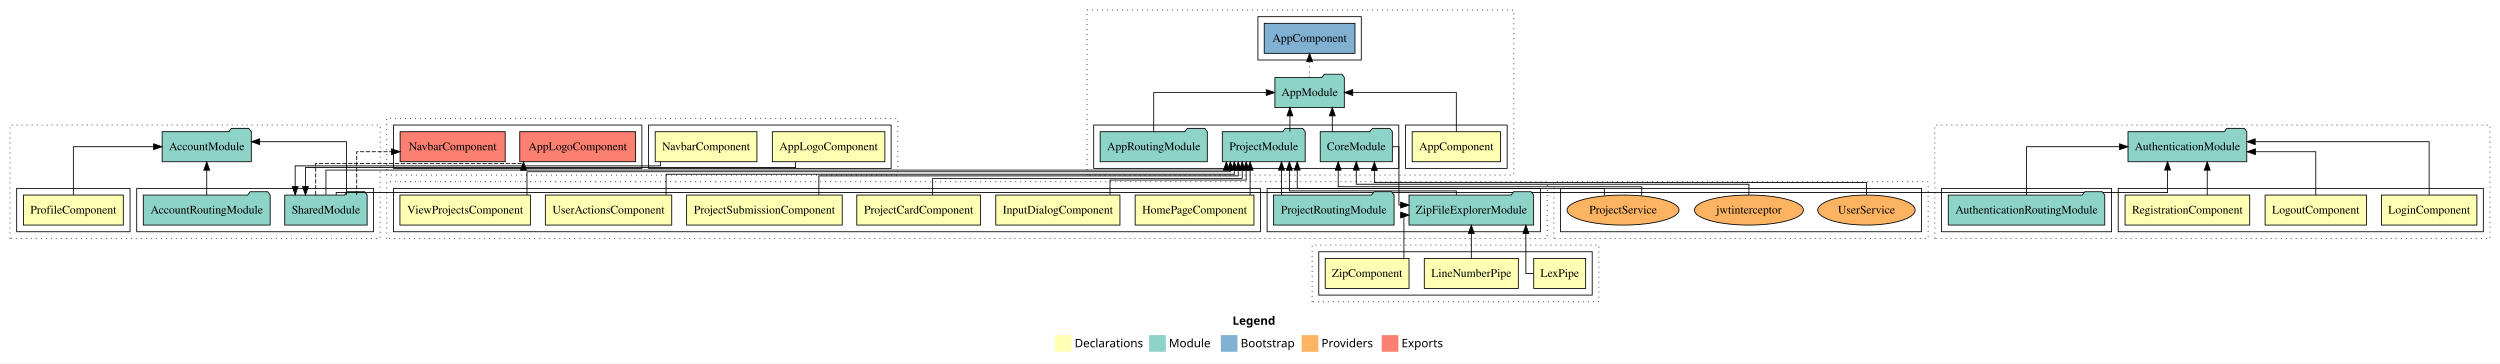
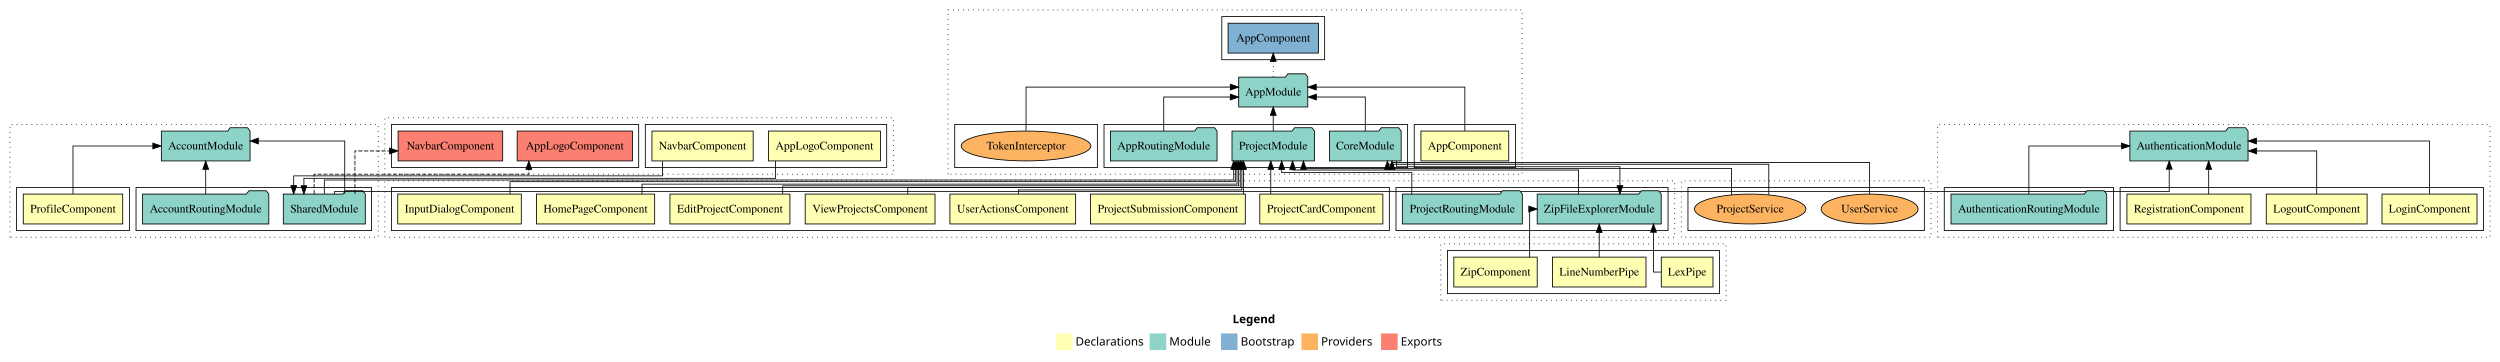
- <svg xmlns="http://www.w3.org/2000/svg" width="2999pt" height="436pt" viewBox="0.00 0.00 2999.00 436.00">
+ <svg xmlns="http://www.w3.org/2000/svg" width="3014pt" height="436pt" viewBox="0.00 0.00 3014.00 436.00">
  <g id="graph0" class="graph" transform="scale(1 1) rotate(0) translate(4 432)">
-     <polygon fill="#ffffff" stroke="transparent" points="-4,4 -4,-432 2995,-432 2995,4 -4,4" />
-     <text text-anchor="start" x="1474.509" y="-42.4" font-family="sans-serif" font-weight="bold" font-size="14.00" fill="#000000">Legend</text>
-     <polygon fill="#ffffb3" stroke="transparent" points="1261.5,-10 1261.5,-30 1281.5,-30 1281.5,-10 1261.5,-10" />
-     <text text-anchor="start" x="1285.129" y="-15.4" font-family="sans-serif" font-size="14.00" fill="#000000">  Declarations</text>
-     <polygon fill="#8dd3c7" stroke="transparent" points="1374.5,-10 1374.5,-30 1394.5,-30 1394.5,-10 1374.5,-10" />
-     <text text-anchor="start" x="1398.225" y="-15.4" font-family="sans-serif" font-size="14.00" fill="#000000">  Module</text>
-     <polygon fill="#80b1d3" stroke="transparent" points="1460.5,-10 1460.5,-30 1480.5,-30 1480.5,-10 1460.5,-10" />
-     <text text-anchor="start" x="1484.281" y="-15.4" font-family="sans-serif" font-size="14.00" fill="#000000">  Bootstrap</text>
-     <polygon fill="#fdb462" stroke="transparent" points="1557.5,-10 1557.5,-30 1577.5,-30 1577.5,-10 1557.5,-10" />
-     <text text-anchor="start" x="1581.173" y="-15.4" font-family="sans-serif" font-size="14.00" fill="#000000">  Providers</text>
-     <polygon fill="#fb8072" stroke="transparent" points="1653.5,-10 1653.5,-30 1673.5,-30 1673.5,-10 1653.5,-10" />
-     <text text-anchor="start" x="1677.226" y="-15.4" font-family="sans-serif" font-size="14.00" fill="#000000">  Exports</text>
+     <polygon fill="#ffffff" stroke="transparent" points="-4,4 -4,-432 3010,-432 3010,4 -4,4" />
+     <text text-anchor="start" x="1482.009" y="-42.4" font-family="sans-serif" font-weight="bold" font-size="14.00" fill="#000000">Legend</text>
+     <polygon fill="#ffffb3" stroke="transparent" points="1269,-10 1269,-30 1289,-30 1289,-10 1269,-10" />
+     <text text-anchor="start" x="1292.629" y="-15.4" font-family="sans-serif" font-size="14.00" fill="#000000">  Declarations</text>
+     <polygon fill="#8dd3c7" stroke="transparent" points="1382,-10 1382,-30 1402,-30 1402,-10 1382,-10" />
+     <text text-anchor="start" x="1405.725" y="-15.4" font-family="sans-serif" font-size="14.00" fill="#000000">  Module</text>
+     <polygon fill="#80b1d3" stroke="transparent" points="1468,-10 1468,-30 1488,-30 1488,-10 1468,-10" />
+     <text text-anchor="start" x="1491.781" y="-15.4" font-family="sans-serif" font-size="14.00" fill="#000000">  Bootstrap</text>
+     <polygon fill="#fdb462" stroke="transparent" points="1565,-10 1565,-30 1585,-30 1585,-10 1565,-10" />
+     <text text-anchor="start" x="1588.673" y="-15.4" font-family="sans-serif" font-size="14.00" fill="#000000">  Providers</text>
+     <polygon fill="#fb8072" stroke="transparent" points="1661,-10 1661,-30 1681,-30 1681,-10 1661,-10" />
+     <text text-anchor="start" x="1684.726" y="-15.4" font-family="sans-serif" font-size="14.00" fill="#000000">  Exports</text>
    <g id="clust1" class="cluster">
      <polygon fill="none" stroke="#000000" stroke-dasharray="1,5" points="8,-146 8,-282 452,-282 452,-146 8,-146" />
    </g>
    <g id="clust2" class="cluster">
      <polygon fill="none" stroke="#000000" points="16,-154 16,-206 152,-206 152,-154 16,-154" />
    </g>
    <g id="clust4" class="cluster">
      <polygon fill="none" stroke="#000000" points="160,-154 160,-206 444,-206 444,-154 160,-154" />
    </g>
    <g id="clust14" class="cluster">
-       <polygon fill="none" stroke="#000000" stroke-dasharray="1,5" points="1300,-222 1300,-420 1812,-420 1812,-222 1300,-222" />
+       <polygon fill="none" stroke="#000000" stroke-dasharray="1,5" points="1139,-222 1139,-420 1831,-420 1831,-222 1139,-222" />
    </g>
    <g id="clust15" class="cluster">
-       <polygon fill="none" stroke="#000000" points="1682,-230 1682,-282 1804,-282 1804,-230 1682,-230" />
+       <polygon fill="none" stroke="#000000" points="1701,-230 1701,-282 1823,-282 1823,-230 1701,-230" />
    </g>
    <g id="clust17" class="cluster">
-       <polygon fill="none" stroke="#000000" points="1308,-230 1308,-282 1674,-282 1674,-230 1308,-230" />
+       <polygon fill="none" stroke="#000000" points="1327,-230 1327,-282 1693,-282 1693,-230 1327,-230" />
    </g>
    <g id="clust19" class="cluster">
-       <polygon fill="none" stroke="#000000" points="1505,-360 1505,-412 1629,-412 1629,-360 1505,-360" />
+       <polygon fill="none" stroke="#000000" points="1469,-360 1469,-412 1593,-412 1593,-360 1469,-360" />
+     </g>
+     <g id="clust20" class="cluster">
+       <polygon fill="none" stroke="#000000" points="1147,-230 1147,-282 1319,-282 1319,-230 1147,-230" />
    </g>
    <g id="clust27" class="cluster">
-       <polygon fill="none" stroke="#000000" stroke-dasharray="1,5" points="2317,-146 2317,-282 2983,-282 2983,-146 2317,-146" />
+       <polygon fill="none" stroke="#000000" stroke-dasharray="1,5" points="2332,-146 2332,-282 2998,-282 2998,-146 2332,-146" />
    </g>
    <g id="clust28" class="cluster">
-       <polygon fill="none" stroke="#000000" points="2537,-154 2537,-206 2975,-206 2975,-154 2537,-154" />
+       <polygon fill="none" stroke="#000000" points="2552,-154 2552,-206 2990,-206 2990,-154 2552,-154" />
    </g>
    <g id="clust32" class="cluster">
-       <polygon fill="none" stroke="#000000" points="2325,-154 2325,-206 2529,-206 2529,-154 2325,-154" />
+       <polygon fill="none" stroke="#000000" points="2340,-154 2340,-206 2544,-206 2544,-154 2340,-154" />
    </g>
    <g id="clust42" class="cluster">
-       <polygon fill="none" stroke="#000000" stroke-dasharray="1,5" points="1860,-146 1860,-214 2309,-214 2309,-146 1860,-146" />
+       <polygon fill="none" stroke="#000000" stroke-dasharray="1,5" points="2023,-146 2023,-214 2324,-214 2324,-146 2023,-146" />
    </g>
    <g id="clust47" class="cluster">
-       <polygon fill="none" stroke="#000000" points="1868,-154 1868,-206 2301,-206 2301,-154 1868,-154" />
+       <polygon fill="none" stroke="#000000" points="2031,-154 2031,-206 2316,-206 2316,-154 2031,-154" />
    </g>
    <g id="clust48" class="cluster">
-       <polygon fill="none" stroke="#000000" stroke-dasharray="1,5" points="460,-146 460,-214 1852,-214 1852,-146 460,-146" />
+       <polygon fill="none" stroke="#000000" stroke-dasharray="1,5" points="460,-146 460,-214 2015,-214 2015,-146 460,-146" />
    </g>
    <g id="clust49" class="cluster">
-       <polygon fill="none" stroke="#000000" points="468,-154 468,-206 1508,-206 1508,-154 468,-154" />
-     </g>
-     <g id="clust56" class="cluster">
-       <polygon fill="none" stroke="#000000" points="1516,-154 1516,-206 1844,-206 1844,-154 1516,-154" />
-     </g>
-     <g id="clust66" class="cluster">
+       <polygon fill="none" stroke="#000000" points="468,-154 468,-206 1671,-206 1671,-154 468,-154" />
+     </g>
+     <g id="clust57" class="cluster">
+       <polygon fill="none" stroke="#000000" points="1679,-154 1679,-206 2007,-206 2007,-154 1679,-154" />
+     </g>
+     <g id="clust67" class="cluster">
      <polygon fill="none" stroke="#000000" stroke-dasharray="1,5" points="460,-222 460,-290 1073,-290 1073,-222 460,-222" />
    </g>
-     <g id="clust67" class="cluster">
+     <g id="clust68" class="cluster">
      <polygon fill="none" stroke="#000000" points="774,-230 774,-282 1065,-282 1065,-230 774,-230" />
    </g>
-     <g id="clust71" class="cluster">
+     <g id="clust72" class="cluster">
      <polygon fill="none" stroke="#000000" points="468,-230 468,-282 766,-282 766,-230 468,-230" />
    </g>
-     <g id="clust74" class="cluster">
-       <polygon fill="none" stroke="#000000" stroke-dasharray="1,5" points="1570,-70 1570,-138 1914,-138 1914,-70 1570,-70" />
-     </g>
    <g id="clust75" class="cluster">
-       <polygon fill="none" stroke="#000000" points="1578,-78 1578,-130 1906,-130 1906,-78 1578,-78" />
+       <polygon fill="none" stroke="#000000" stroke-dasharray="1,5" points="1733,-70 1733,-138 2077,-138 2077,-70 1733,-70" />
+     </g>
+     <g id="clust76" class="cluster">
+       <polygon fill="none" stroke="#000000" points="1741,-78 1741,-130 2069,-130 2069,-78 1741,-78" />
    </g>
    <g id="node1" class="node">
      <polygon fill="#ffffb3" stroke="#000000" points="143.933,-198 24.067,-198 24.067,-162 143.933,-162 143.933,-198" />
      <text text-anchor="middle" x="84" y="-175.8" font-family="Times,serif" font-size="14.00" fill="#000000">ProfileComponent</text>
    </g>
    <g id="node2" class="node">
      <polygon fill="#8dd3c7" stroke="#000000" points="297.476,-274 294.476,-278 273.476,-278 270.476,-274 190.524,-274 190.524,-238 297.476,-238 297.476,-274" />
      <text text-anchor="middle" x="244" y="-251.8" font-family="Times,serif" font-size="14.00" fill="#000000">AccountModule</text>
    </g>
    <g id="edge1" class="edge">
      <path fill="none" stroke="#000000" d="M84,-198.011C84,-220.485 84,-256 84,-256 84,-256 180.277,-256 180.277,-256" />
      <polygon fill="#000000" stroke="#000000" points="180.277,-259.5 190.277,-256 180.277,-252.5 180.277,-259.5" />
    </g>
    <g id="node3" class="node">
      <polygon fill="#8dd3c7" stroke="#000000" points="320.094,-198 317.094,-202 296.094,-202 293.094,-198 167.906,-198 167.906,-162 320.094,-162 320.094,-198" />
      <text text-anchor="middle" x="244" y="-175.8" font-family="Times,serif" font-size="14.00" fill="#000000">AccountRoutingModule</text>
    </g>
    <g id="edge2" class="edge">
      <path fill="none" stroke="#000000" d="M244,-198.011C244,-198.011 244,-227.855 244,-227.855" />
      <polygon fill="#000000" stroke="#000000" points="240.5,-227.855 244,-237.855 247.5,-227.855 240.5,-227.855" />
    </g>
    <g id="node4" class="node">
      <polygon fill="#8dd3c7" stroke="#000000" points="436.423,-198 433.423,-202 412.423,-202 409.423,-198 337.577,-198 337.577,-162 436.423,-162 436.423,-198" />
      <text text-anchor="middle" x="387" y="-175.8" font-family="Times,serif" font-size="14.00" fill="#000000">SharedModule</text>
    </g>
    <g id="edge3" class="edge">
      <path fill="none" stroke="#000000" d="M411.606,-198.198C411.606,-222.356 411.606,-262 411.606,-262 411.606,-262 307.492,-262 307.492,-262" />
      <polygon fill="#000000" stroke="#000000" points="307.492,-258.5 297.492,-262 307.492,-265.5 307.492,-258.5" />
    </g>
    <g id="node9" class="node">
-       <polygon fill="#8dd3c7" stroke="#000000" points="1561.704,-274 1558.704,-278 1537.704,-278 1534.704,-274 1462.296,-274 1462.296,-238 1561.704,-238 1561.704,-274" />
-       <text text-anchor="middle" x="1512" y="-251.8" font-family="Times,serif" font-size="14.00" fill="#000000">ProjectModule</text>
-     </g>
-     <g id="edge24" class="edge">
-       <path fill="none" stroke="#000000" d="M387,-198.147C387,-211.739 387,-228 387,-228 387,-228 1467.146,-228 1467.146,-228 1467.146,-228 1467.146,-228.979 1467.146,-228.979" />
-       <polygon fill="#000000" stroke="#000000" points="1463.646,-227.793 1467.146,-237.793 1470.646,-227.793 1463.646,-227.793" />
-     </g>
-     <g id="node14" class="node">
-       <polygon fill="#8dd3c7" stroke="#000000" points="2691.253,-274 2688.253,-278 2667.253,-278 2664.253,-274 2548.747,-274 2548.747,-238 2691.253,-238 2691.253,-274" />
-       <text text-anchor="middle" x="2620" y="-251.8" font-family="Times,serif" font-size="14.00" fill="#000000">AuthenticationModule</text>
-     </g>
-     <g id="edge13" class="edge">
-       <path fill="none" stroke="#000000" d="M399.303,-198.08C399.303,-199.846 399.303,-201 399.303,-201 399.303,-201 2596.208,-201 2596.208,-201 2596.208,-201 2596.208,-227.991 2596.208,-227.991" />
-       <polygon fill="#000000" stroke="#000000" points="2592.708,-227.991 2596.208,-237.991 2599.708,-227.991 2592.708,-227.991" />
-     </g>
-     <g id="node29" class="node">
+       <polygon fill="#8dd3c7" stroke="#000000" points="1580.704,-274 1577.704,-278 1556.704,-278 1553.704,-274 1481.296,-274 1481.296,-238 1580.704,-238 1580.704,-274" />
+       <text text-anchor="middle" x="1531" y="-251.8" font-family="Times,serif" font-size="14.00" fill="#000000">ProjectModule</text>
+     </g>
+     <g id="edge25" class="edge">
+       <path fill="none" stroke="#000000" d="M387,-198.32C387,-206.788 387,-215 387,-215 387,-215 1483.369,-215 1483.369,-215 1483.369,-215 1483.369,-227.898 1483.369,-227.898" />
+       <polygon fill="#000000" stroke="#000000" points="1479.869,-227.897 1483.369,-237.898 1486.869,-227.898 1479.869,-227.897" />
+     </g>
+     <g id="node15" class="node">
+       <polygon fill="#8dd3c7" stroke="#000000" points="2706.253,-274 2703.253,-278 2682.253,-278 2679.253,-274 2563.747,-274 2563.747,-238 2706.253,-238 2706.253,-274" />
+       <text text-anchor="middle" x="2635" y="-251.8" font-family="Times,serif" font-size="14.00" fill="#000000">AuthenticationModule</text>
+     </g>
+     <g id="edge14" class="edge">
+       <path fill="none" stroke="#000000" d="M399.303,-198.08C399.303,-199.846 399.303,-201 399.303,-201 399.303,-201 2611.208,-201 2611.208,-201 2611.208,-201 2611.208,-227.991 2611.208,-227.991" />
+       <polygon fill="#000000" stroke="#000000" points="2607.708,-227.991 2611.208,-237.991 2614.708,-227.991 2607.708,-227.991" />
+     </g>
+     <g id="node30" class="node">
      <polygon fill="#fb8072" stroke="#000000" points="758.492,-274 619.508,-274 619.508,-238 758.492,-238 758.492,-274" />
      <text text-anchor="middle" x="689" y="-251.8" font-family="Times,serif" font-size="14.00" fill="#000000">AppLogoComponent </text>
    </g>
-     <g id="edge29" class="edge">
-       <path fill="none" stroke="#000000" stroke-dasharray="5,2" d="M374.697,-198.027C374.697,-214.398 374.697,-236 374.697,-236 374.697,-236 623.961,-236 623.961,-236 623.961,-236 623.961,-236.185 623.961,-236.185" />
-       <polygon fill="#000000" stroke="#000000" points="620.462,-227.845 623.961,-237.846 627.462,-227.846 620.462,-227.845" />
-     </g>
-     <g id="node30" class="node">
+     <g id="edge30" class="edge">
+       <path fill="none" stroke="#000000" stroke-dasharray="5,2" d="M374.697,-198.055C374.697,-209.439 374.697,-222 374.697,-222 374.697,-222 633.558,-222 633.558,-222 633.558,-222 633.558,-227.806 633.558,-227.806" />
+       <polygon fill="#000000" stroke="#000000" points="630.058,-227.805 633.558,-237.806 637.058,-227.806 630.058,-227.805" />
+     </g>
+     <g id="node31" class="node">
      <polygon fill="#fb8072" stroke="#000000" points="602.029,-274 475.971,-274 475.971,-238 602.029,-238 602.029,-274" />
      <text text-anchor="middle" x="539" y="-251.8" font-family="Times,serif" font-size="14.00" fill="#000000">NavbarComponent </text>
    </g>
-     <g id="edge30" class="edge">
+     <g id="edge31" class="edge">
      <path fill="none" stroke="#000000" stroke-dasharray="5,2" d="M423.908,-198.027C423.908,-218.767 423.908,-250 423.908,-250 423.908,-250 465.731,-250 465.731,-250" />
      <polygon fill="#000000" stroke="#000000" points="465.731,-253.5 475.731,-250 465.73,-246.5 465.731,-253.5" />
    </g>
    <g id="node5" class="node">
-       <polygon fill="#ffffb3" stroke="#000000" points="1795.94,-274 1690.06,-274 1690.06,-238 1795.94,-238 1795.94,-274" />
-       <text text-anchor="middle" x="1743" y="-251.8" font-family="Times,serif" font-size="14.00" fill="#000000">AppComponent</text>
+       <polygon fill="#ffffb3" stroke="#000000" points="1814.94,-274 1709.06,-274 1709.06,-238 1814.94,-238 1814.94,-274" />
+       <text text-anchor="middle" x="1762" y="-251.8" font-family="Times,serif" font-size="14.00" fill="#000000">AppComponent</text>
    </g>
    <g id="node6" class="node">
-       <polygon fill="#8dd3c7" stroke="#000000" points="1608.657,-339 1605.657,-343 1584.657,-343 1581.657,-339 1525.343,-339 1525.343,-303 1608.657,-303 1608.657,-339" />
-       <text text-anchor="middle" x="1567" y="-316.8" font-family="Times,serif" font-size="14.00" fill="#000000">AppModule</text>
+       <polygon fill="#8dd3c7" stroke="#000000" points="1572.657,-339 1569.657,-343 1548.657,-343 1545.657,-339 1489.343,-339 1489.343,-303 1572.657,-303 1572.657,-339" />
+       <text text-anchor="middle" x="1531" y="-316.8" font-family="Times,serif" font-size="14.00" fill="#000000">AppModule</text>
    </g>
    <g id="edge4" class="edge">
-       <path fill="none" stroke="#000000" d="M1743,-274.106C1743,-293.339 1743,-321 1743,-321 1743,-321 1618.709,-321 1618.709,-321" />
-       <polygon fill="#000000" stroke="#000000" points="1618.71,-317.5 1608.709,-321 1618.709,-324.5 1618.71,-317.5" />
+       <path fill="none" stroke="#000000" d="M1762,-274.284C1762,-295.321 1762,-327 1762,-327 1762,-327 1582.832,-327 1582.832,-327" />
+       <polygon fill="#000000" stroke="#000000" points="1582.832,-323.5 1572.832,-327 1582.832,-330.5 1582.832,-323.5" />
    </g>
    <g id="node10" class="node">
-       <polygon fill="#80b1d3" stroke="#000000" points="1621.439,-404 1512.561,-404 1512.561,-368 1621.439,-368 1621.439,-404" />
-       <text text-anchor="middle" x="1567" y="-381.8" font-family="Times,serif" font-size="14.00" fill="#000000">AppComponent </text>
+       <polygon fill="#80b1d3" stroke="#000000" points="1585.439,-404 1476.561,-404 1476.561,-368 1585.439,-368 1585.439,-404" />
+       <text text-anchor="middle" x="1531" y="-381.8" font-family="Times,serif" font-size="14.00" fill="#000000">AppComponent </text>
    </g>
    <g id="edge8" class="edge">
-       <path fill="none" stroke="#000000" stroke-dasharray="1,5" d="M1567,-339.106C1567,-339.106 1567,-357.991 1567,-357.991" />
-       <polygon fill="#000000" stroke="#000000" points="1563.5,-357.991 1567,-367.991 1570.5,-357.991 1563.5,-357.991" />
+       <path fill="none" stroke="#000000" stroke-dasharray="1,5" d="M1531,-339.106C1531,-339.106 1531,-357.991 1531,-357.991" />
+       <polygon fill="#000000" stroke="#000000" points="1527.5,-357.991 1531,-367.991 1534.5,-357.991 1527.5,-357.991" />
    </g>
    <g id="node7" class="node">
-       <polygon fill="#8dd3c7" stroke="#000000" points="1444.274,-274 1441.274,-278 1420.274,-278 1417.274,-274 1315.726,-274 1315.726,-238 1444.274,-238 1444.274,-274" />
-       <text text-anchor="middle" x="1380" y="-251.8" font-family="Times,serif" font-size="14.00" fill="#000000">AppRoutingModule</text>
+       <polygon fill="#8dd3c7" stroke="#000000" points="1463.274,-274 1460.274,-278 1439.274,-278 1436.274,-274 1334.726,-274 1334.726,-238 1463.274,-238 1463.274,-274" />
+       <text text-anchor="middle" x="1399" y="-251.8" font-family="Times,serif" font-size="14.00" fill="#000000">AppRoutingModule</text>
    </g>
    <g id="edge5" class="edge">
-       <path fill="none" stroke="#000000" d="M1380,-274.106C1380,-293.339 1380,-321 1380,-321 1380,-321 1515.034,-321 1515.034,-321" />
-       <polygon fill="#000000" stroke="#000000" points="1515.034,-324.5 1525.034,-321 1515.034,-317.5 1515.034,-324.5" />
+       <path fill="none" stroke="#000000" d="M1399,-274.022C1399,-291.373 1399,-315 1399,-315 1399,-315 1479.234,-315 1479.234,-315" />
+       <polygon fill="#000000" stroke="#000000" points="1479.234,-318.5 1489.234,-315 1479.234,-311.5 1479.234,-318.5" />
    </g>
    <g id="node8" class="node">
-       <polygon fill="#8dd3c7" stroke="#000000" points="1666.262,-274 1663.262,-278 1642.262,-278 1639.262,-274 1579.738,-274 1579.738,-238 1666.262,-238 1666.262,-274" />
-       <text text-anchor="middle" x="1623" y="-251.8" font-family="Times,serif" font-size="14.00" fill="#000000">CoreModule</text>
+       <polygon fill="#8dd3c7" stroke="#000000" points="1685.262,-274 1682.262,-278 1661.262,-278 1658.262,-274 1598.738,-274 1598.738,-238 1685.262,-238 1685.262,-274" />
+       <text text-anchor="middle" x="1642" y="-251.8" font-family="Times,serif" font-size="14.00" fill="#000000">CoreModule</text>
    </g>
    <g id="edge6" class="edge">
-       <path fill="none" stroke="#000000" d="M1594.224,-274.106C1594.224,-274.106 1594.224,-292.991 1594.224,-292.991" />
-       <polygon fill="#000000" stroke="#000000" points="1590.724,-292.991 1594.224,-302.991 1597.724,-292.991 1590.724,-292.991" />
+       <path fill="none" stroke="#000000" d="M1642,-274.022C1642,-291.373 1642,-315 1642,-315 1642,-315 1582.964,-315 1582.964,-315" />
+       <polygon fill="#000000" stroke="#000000" points="1582.964,-311.5 1572.964,-315 1582.964,-318.5 1582.964,-311.5" />
+     </g>
+     <g id="node27" class="node">
+       <polygon fill="#8dd3c7" stroke="#000000" points="1998.751,-198 1995.751,-202 1974.751,-202 1971.751,-198 1849.249,-198 1849.249,-162 1998.751,-162 1998.751,-198" />
+       <text text-anchor="middle" x="1924" y="-175.8" font-family="Times,serif" font-size="14.00" fill="#000000">ZipFileExplorerModule</text>
+     </g>
+     <g id="edge35" class="edge">
+       <path fill="none" stroke="#000000" d="M1679.81,-237.831C1679.81,-233.954 1679.81,-231 1679.81,-231 1679.81,-231 1948.958,-231 1948.958,-231 1948.958,-231 1948.958,-208.124 1948.958,-208.124" />
+       <polygon fill="#000000" stroke="#000000" points="1952.458,-208.124 1948.958,-198.124 1945.458,-208.124 1952.458,-208.124" />
+     </g>
+     <g id="edge7" class="edge">
+       <path fill="none" stroke="#000000" d="M1531,-274.106C1531,-274.106 1531,-292.991 1531,-292.991" />
+       <polygon fill="#000000" stroke="#000000" points="1527.5,-292.991 1531,-302.991 1534.5,-292.991 1527.5,-292.991" />
+     </g>
+     <g id="node11" class="node">
+       <ellipse fill="#fdb462" stroke="#000000" cx="1233" cy="-256" rx="78.131" ry="18" />
+       <text text-anchor="middle" x="1233" y="-251.8" font-family="Times,serif" font-size="14.00" fill="#000000">TokenInterceptor</text>
+     </g>
+     <g id="edge9" class="edge">
+       <path fill="none" stroke="#000000" d="M1233,-274.284C1233,-295.321 1233,-327 1233,-327 1233,-327 1479.251,-327 1479.251,-327" />
+       <polygon fill="#000000" stroke="#000000" points="1479.251,-330.5 1489.251,-327 1479.251,-323.5 1479.251,-330.5" />
+     </g>
+     <g id="node12" class="node">
+       <polygon fill="#ffffb3" stroke="#000000" points="2982.276,-198 2867.724,-198 2867.724,-162 2982.276,-162 2982.276,-198" />
+       <text text-anchor="middle" x="2925" y="-175.8" font-family="Times,serif" font-size="14.00" fill="#000000">LoginComponent</text>
+     </g>
+     <g id="edge10" class="edge">
+       <path fill="none" stroke="#000000" d="M2925,-198.198C2925,-222.356 2925,-262 2925,-262 2925,-262 2716.313,-262 2716.313,-262" />
+       <polygon fill="#000000" stroke="#000000" points="2716.313,-258.5 2706.313,-262 2716.313,-265.5 2716.313,-258.5" />
+     </g>
+     <g id="node13" class="node">
+       <polygon fill="#ffffb3" stroke="#000000" points="2849.776,-198 2728.224,-198 2728.224,-162 2849.776,-162 2849.776,-198" />
+       <text text-anchor="middle" x="2789" y="-175.8" font-family="Times,serif" font-size="14.00" fill="#000000">LogoutComponent</text>
+     </g>
+     <g id="edge11" class="edge">
+       <path fill="none" stroke="#000000" d="M2789,-198.027C2789,-218.767 2789,-250 2789,-250 2789,-250 2716.59,-250 2716.59,-250" />
+       <polygon fill="#000000" stroke="#000000" points="2716.59,-246.5 2706.59,-250 2716.59,-253.5 2716.59,-246.5" />
+     </g>
+     <g id="node14" class="node">
+       <polygon fill="#ffffb3" stroke="#000000" points="2709.766,-198 2560.234,-198 2560.234,-162 2709.766,-162 2709.766,-198" />
+       <text text-anchor="middle" x="2635" y="-175.8" font-family="Times,serif" font-size="14.00" fill="#000000">RegistrationComponent</text>
+     </g>
+     <g id="edge12" class="edge">
+       <path fill="none" stroke="#000000" d="M2658.792,-198.011C2658.792,-198.011 2658.792,-227.855 2658.792,-227.855" />
+       <polygon fill="#000000" stroke="#000000" points="2655.292,-227.855 2658.792,-237.855 2662.292,-227.855 2655.292,-227.855" />
+     </g>
+     <g id="node16" class="node">
+       <polygon fill="#8dd3c7" stroke="#000000" points="2535.871,-198 2532.871,-202 2511.871,-202 2508.871,-198 2348.129,-198 2348.129,-162 2535.871,-162 2535.871,-198" />
+       <text text-anchor="middle" x="2442" y="-175.8" font-family="Times,serif" font-size="14.00" fill="#000000">AuthenticationRoutingModule</text>
+     </g>
+     <g id="edge13" class="edge">
+       <path fill="none" stroke="#000000" d="M2442,-198.011C2442,-220.485 2442,-256 2442,-256 2442,-256 2553.682,-256 2553.682,-256" />
+       <polygon fill="#000000" stroke="#000000" points="2553.682,-259.5 2563.682,-256 2553.682,-252.5 2553.682,-259.5" />
+     </g>
+     <g id="node17" class="node">
+       <ellipse fill="#fdb462" stroke="#000000" cx="2106" cy="-180" rx="67.189" ry="18" />
+       <text text-anchor="middle" x="2106" y="-175.8" font-family="Times,serif" font-size="14.00" fill="#000000">ProjectService</text>
+     </g>
+     <g id="edge15" class="edge">
+       <path fill="none" stroke="#000000" d="M2128.448,-197.086C2128.448,-212.906 2128.448,-234 2128.448,-234 2128.448,-234 1668.669,-234 1668.669,-234 1668.669,-234 1668.669,-234.383 1668.669,-234.383" />
+       <polygon fill="#000000" stroke="#000000" points="1665.17,-227.832 1668.669,-237.832 1672.17,-227.832 1665.17,-227.832" />
+     </g>
+     <g id="edge27" class="edge">
+       <path fill="none" stroke="#000000" d="M2083.552,-197.138C2083.552,-211.268 2083.552,-229 2083.552,-229 2083.552,-229 1567.462,-229 1567.462,-229 1567.462,-229 1567.462,-229.884 1567.462,-229.884" />
+       <polygon fill="#000000" stroke="#000000" points="1563.962,-227.841 1567.462,-237.841 1570.962,-227.841 1563.962,-227.841" />
+     </g>
+     <g id="node18" class="node">
+       <ellipse fill="#fdb462" stroke="#000000" cx="2250" cy="-180" rx="58.441" ry="18" />
+       <text text-anchor="middle" x="2250" y="-175.8" font-family="Times,serif" font-size="14.00" fill="#000000">UserService</text>
+     </g>
+     <g id="edge16" class="edge">
+       <path fill="none" stroke="#000000" d="M2250,-198.027C2250,-214.398 2250,-236 2250,-236 2250,-236 1674.24,-236 1674.24,-236 1674.24,-236 1674.24,-236.185 1674.24,-236.185" />
+       <polygon fill="#000000" stroke="#000000" points="1670.741,-227.845 1674.24,-237.846 1677.741,-227.846 1670.741,-227.845" />
+     </g>
+     <g id="node19" class="node">
+       <polygon fill="#ffffb3" stroke="#000000" points="948.32,-198 803.68,-198 803.68,-162 948.32,-162 948.32,-198" />
+       <text text-anchor="middle" x="876" y="-175.8" font-family="Times,serif" font-size="14.00" fill="#000000">EditProjectComponent</text>
+     </g>
+     <g id="edge17" class="edge">
+       <path fill="none" stroke="#000000" d="M939.608,-198.207C939.608,-203.555 939.608,-208 939.608,-208 939.608,-208 1489.282,-208 1489.282,-208 1489.282,-208 1489.282,-227.853 1489.282,-227.853" />
+       <polygon fill="#000000" stroke="#000000" points="1485.782,-227.853 1489.282,-237.853 1492.782,-227.853 1485.782,-227.853" />
+     </g>
+     <g id="node20" class="node">
+       <polygon fill="#ffffb3" stroke="#000000" points="785.256,-198 642.744,-198 642.744,-162 785.256,-162 785.256,-198" />
+       <text text-anchor="middle" x="714" y="-175.8" font-family="Times,serif" font-size="14.00" fill="#000000">HomePageComponent</text>
+     </g>
+     <g id="edge18" class="edge">
+       <path fill="none" stroke="#000000" d="M769.991,-198.143C769.991,-204.461 769.991,-210 769.991,-210 769.991,-210 1487.311,-210 1487.311,-210 1487.311,-210 1487.311,-227.82 1487.311,-227.82" />
+       <polygon fill="#000000" stroke="#000000" points="1483.811,-227.82 1487.311,-237.82 1490.811,-227.82 1483.811,-227.82" />
+     </g>
+     <g id="node21" class="node">
+       <polygon fill="#ffffb3" stroke="#000000" points="624.486,-198 475.514,-198 475.514,-162 624.486,-162 624.486,-198" />
+       <text text-anchor="middle" x="550" y="-175.8" font-family="Times,serif" font-size="14.00" fill="#000000">InputDialogComponent</text>
+     </g>
+     <g id="edge19" class="edge">
+       <path fill="none" stroke="#000000" d="M610.884,-198.045C610.884,-205.749 610.884,-213 610.884,-213 610.884,-213 1485.34,-213 1485.34,-213 1485.34,-213 1485.34,-227.515 1485.34,-227.515" />
+       <polygon fill="#000000" stroke="#000000" points="1481.84,-227.514 1485.34,-237.515 1488.84,-227.515 1481.84,-227.514" />
+     </g>
+     <g id="node22" class="node">
+       <polygon fill="#ffffb3" stroke="#000000" points="1663.198,-198 1514.802,-198 1514.802,-162 1663.198,-162 1663.198,-198" />
+       <text text-anchor="middle" x="1589" y="-175.8" font-family="Times,serif" font-size="14.00" fill="#000000">ProjectCardComponent</text>
+     </g>
+     <g id="edge20" class="edge">
+       <path fill="none" stroke="#000000" d="M1528.041,-198.011C1528.041,-198.011 1528.041,-227.855 1528.041,-227.855" />
+       <polygon fill="#000000" stroke="#000000" points="1524.541,-227.855 1528.041,-237.855 1531.541,-227.855 1524.541,-227.855" />
+     </g>
+     <g id="node23" class="node">
+       <polygon fill="#ffffb3" stroke="#000000" points="1497.33,-198 1310.67,-198 1310.67,-162 1497.33,-162 1497.33,-198" />
+       <text text-anchor="middle" x="1404" y="-175.8" font-family="Times,serif" font-size="14.00" fill="#000000">ProjectSubmissionComponent</text>
+     </g>
+     <g id="edge21" class="edge">
+       <path fill="none" stroke="#000000" d="M1495.194,-198.011C1495.194,-198.011 1495.194,-227.855 1495.194,-227.855" />
+       <polygon fill="#000000" stroke="#000000" points="1491.694,-227.855 1495.194,-237.855 1498.694,-227.855 1491.694,-227.855" />
+     </g>
+     <g id="node24" class="node">
+       <polygon fill="#ffffb3" stroke="#000000" points="1292.806,-198 1141.194,-198 1141.194,-162 1292.806,-162 1292.806,-198" />
+       <text text-anchor="middle" x="1217" y="-175.8" font-family="Times,serif" font-size="14.00" fill="#000000">UserActionsComponent</text>
+     </g>
+     <g id="edge22" class="edge">
+       <path fill="none" stroke="#000000" d="M1223.794,-198.122C1223.794,-200.973 1223.794,-203 1223.794,-203 1223.794,-203 1493.223,-203 1493.223,-203 1493.223,-203 1493.223,-227.76 1493.223,-227.76" />
+       <polygon fill="#000000" stroke="#000000" points="1489.723,-227.76 1493.223,-237.76 1496.723,-227.76 1489.723,-227.76" />
+     </g>
+     <g id="node25" class="node">
+       <polygon fill="#ffffb3" stroke="#000000" points="1123.249,-198 966.751,-198 966.751,-162 1123.249,-162 1123.249,-198" />
+       <text text-anchor="middle" x="1045" y="-175.8" font-family="Times,serif" font-size="14.00" fill="#000000">ViewProjectsComponent</text>
+     </g>
+     <g id="edge23" class="edge">
+       <path fill="none" stroke="#000000" d="M1090.435,-198.058C1090.435,-202.494 1090.435,-206 1090.435,-206 1090.435,-206 1491.252,-206 1491.252,-206 1491.252,-206 1491.252,-227.949 1491.252,-227.949" />
+       <polygon fill="#000000" stroke="#000000" points="1487.753,-227.949 1491.252,-237.949 1494.753,-227.949 1487.753,-227.949" />
    </g>
    <g id="node26" class="node">
-       <polygon fill="#8dd3c7" stroke="#000000" points="1835.751,-198 1832.751,-202 1811.751,-202 1808.751,-198 1686.249,-198 1686.249,-162 1835.751,-162 1835.751,-198" />
-       <text text-anchor="middle" x="1761" y="-175.8" font-family="Times,serif" font-size="14.00" fill="#000000">ZipFileExplorerModule</text>
-     </g>
-     <g id="edge34" class="edge">
-       <path fill="none" stroke="#000000" d="M1666.601,-256C1671.149,-256 1674.149,-256 1674.149,-256 1674.149,-256 1674.149,-186 1674.149,-186 1674.149,-186 1676.225,-186 1676.225,-186" />
-       <polygon fill="#000000" stroke="#000000" points="1676.225,-189.5 1686.225,-186 1676.225,-182.5 1676.225,-189.5" />
-     </g>
-     <g id="edge7" class="edge">
-       <path fill="none" stroke="#000000" d="M1543.387,-274.106C1543.387,-274.106 1543.387,-292.991 1543.387,-292.991" />
-       <polygon fill="#000000" stroke="#000000" points="1539.887,-292.991 1543.387,-302.991 1546.887,-292.991 1539.887,-292.991" />
-     </g>
-     <g id="node11" class="node">
-       <polygon fill="#ffffb3" stroke="#000000" points="2967.276,-198 2852.724,-198 2852.724,-162 2967.276,-162 2967.276,-198" />
-       <text text-anchor="middle" x="2910" y="-175.8" font-family="Times,serif" font-size="14.00" fill="#000000">LoginComponent</text>
-     </g>
-     <g id="edge9" class="edge">
-       <path fill="none" stroke="#000000" d="M2910,-198.198C2910,-222.356 2910,-262 2910,-262 2910,-262 2701.313,-262 2701.313,-262" />
-       <polygon fill="#000000" stroke="#000000" points="2701.313,-258.5 2691.313,-262 2701.313,-265.5 2701.313,-258.5" />
-     </g>
-     <g id="node12" class="node">
-       <polygon fill="#ffffb3" stroke="#000000" points="2834.776,-198 2713.224,-198 2713.224,-162 2834.776,-162 2834.776,-198" />
-       <text text-anchor="middle" x="2774" y="-175.8" font-family="Times,serif" font-size="14.00" fill="#000000">LogoutComponent</text>
-     </g>
-     <g id="edge10" class="edge">
-       <path fill="none" stroke="#000000" d="M2774,-198.027C2774,-218.767 2774,-250 2774,-250 2774,-250 2701.59,-250 2701.59,-250" />
-       <polygon fill="#000000" stroke="#000000" points="2701.59,-246.5 2691.59,-250 2701.59,-253.5 2701.59,-246.5" />
-     </g>
-     <g id="node13" class="node">
-       <polygon fill="#ffffb3" stroke="#000000" points="2694.766,-198 2545.234,-198 2545.234,-162 2694.766,-162 2694.766,-198" />
-       <text text-anchor="middle" x="2620" y="-175.8" font-family="Times,serif" font-size="14.00" fill="#000000">RegistrationComponent</text>
-     </g>
-     <g id="edge11" class="edge">
-       <path fill="none" stroke="#000000" d="M2643.792,-198.011C2643.792,-198.011 2643.792,-227.855 2643.792,-227.855" />
-       <polygon fill="#000000" stroke="#000000" points="2640.292,-227.855 2643.792,-237.855 2647.292,-227.855 2640.292,-227.855" />
-     </g>
-     <g id="node15" class="node">
-       <polygon fill="#8dd3c7" stroke="#000000" points="2520.871,-198 2517.871,-202 2496.871,-202 2493.871,-198 2333.129,-198 2333.129,-162 2520.871,-162 2520.871,-198" />
-       <text text-anchor="middle" x="2427" y="-175.8" font-family="Times,serif" font-size="14.00" fill="#000000">AuthenticationRoutingModule</text>
-     </g>
-     <g id="edge12" class="edge">
-       <path fill="none" stroke="#000000" d="M2427,-198.011C2427,-220.485 2427,-256 2427,-256 2427,-256 2538.682,-256 2538.682,-256" />
-       <polygon fill="#000000" stroke="#000000" points="2538.682,-259.5 2548.682,-256 2538.682,-252.5 2538.682,-259.5" />
-     </g>
-     <g id="node16" class="node">
-       <ellipse fill="#fdb462" stroke="#000000" cx="1943" cy="-180" rx="67.189" ry="18" />
-       <text text-anchor="middle" x="1943" y="-175.8" font-family="Times,serif" font-size="14.00" fill="#000000">ProjectService</text>
-     </g>
-     <g id="edge14" class="edge">
-       <path fill="none" stroke="#000000" d="M1965.448,-197.255C1965.448,-203.017 1965.448,-208 1965.448,-208 1965.448,-208 1601.31,-208 1601.31,-208 1601.31,-208 1601.31,-227.853 1601.31,-227.853" />
-       <polygon fill="#000000" stroke="#000000" points="1597.81,-227.853 1601.31,-237.853 1604.81,-227.853 1597.81,-227.853" />
+       <polygon fill="#8dd3c7" stroke="#000000" points="1831.322,-198 1828.322,-202 1807.322,-202 1804.322,-198 1686.678,-198 1686.678,-162 1831.322,-162 1831.322,-198" />
+       <text text-anchor="middle" x="1759" y="-175.8" font-family="Times,serif" font-size="14.00" fill="#000000">ProjectRoutingModule</text>
+     </g>
+     <g id="edge24" class="edge">
+       <path fill="none" stroke="#000000" d="M1698.06,-198.15C1698.06,-210.271 1698.06,-224 1698.06,-224 1698.06,-224 1541.181,-224 1541.181,-224 1541.181,-224 1541.181,-227.757 1541.181,-227.757" />
+       <polygon fill="#000000" stroke="#000000" points="1537.681,-227.757 1541.181,-237.757 1544.681,-227.757 1537.681,-227.757" />
    </g>
    <g id="edge26" class="edge">
-       <path fill="none" stroke="#000000" d="M1920.552,-197.198C1920.552,-202.033 1920.552,-206 1920.552,-206 1920.552,-206 1552.161,-206 1552.161,-206 1552.161,-206 1552.161,-227.949 1552.161,-227.949" />
-       <polygon fill="#000000" stroke="#000000" points="1548.661,-227.949 1552.161,-237.949 1555.661,-227.949 1548.661,-227.949" />
-     </g>
-     <g id="node17" class="node">
-       <ellipse fill="#fdb462" stroke="#000000" cx="2235" cy="-180" rx="58.441" ry="18" />
-       <text text-anchor="middle" x="2235" y="-175.8" font-family="Times,serif" font-size="14.00" fill="#000000">UserService</text>
-     </g>
-     <g id="edge15" class="edge">
-       <path fill="none" stroke="#000000" d="M2235,-198.045C2235,-205.749 2235,-213 2235,-213 2235,-213 1644.69,-213 1644.69,-213 1644.69,-213 1644.69,-227.515 1644.69,-227.515" />
-       <polygon fill="#000000" stroke="#000000" points="1641.19,-227.514 1644.69,-237.515 1648.19,-227.515 1641.19,-227.514" />
-     </g>
-     <g id="node18" class="node">
-       <ellipse fill="#fdb462" stroke="#000000" cx="2094" cy="-180" rx="65.403" ry="18" />
-       <text text-anchor="middle" x="2094" y="-175.8" font-family="Times,serif" font-size="14.00" fill="#000000">jwtinterceptor</text>
-     </g>
-     <g id="edge16" class="edge">
-       <path fill="none" stroke="#000000" d="M2094,-198.033C2094,-204.853 2094,-211 2094,-211 2094,-211 1623,-211 1623,-211 1623,-211 1623,-227.956 1623,-227.956" />
-       <polygon fill="#000000" stroke="#000000" points="1619.5,-227.956 1623,-237.956 1626.5,-227.956 1619.5,-227.956" />
-     </g>
-     <g id="node19" class="node">
-       <polygon fill="#ffffb3" stroke="#000000" points="1500.256,-198 1357.744,-198 1357.744,-162 1500.256,-162 1500.256,-198" />
-       <text text-anchor="middle" x="1429" y="-175.8" font-family="Times,serif" font-size="14.00" fill="#000000">HomePageComponent</text>
-     </g>
-     <g id="edge17" class="edge">
-       <path fill="none" stroke="#000000" d="M1495.63,-198.011C1495.63,-198.011 1495.63,-227.855 1495.63,-227.855" />
-       <polygon fill="#000000" stroke="#000000" points="1492.131,-227.855 1495.63,-237.855 1499.131,-227.855 1492.131,-227.855" />
-     </g>
-     <g id="node20" class="node">
-       <polygon fill="#ffffb3" stroke="#000000" points="1339.486,-198 1190.514,-198 1190.514,-162 1339.486,-162 1339.486,-198" />
-       <text text-anchor="middle" x="1265" y="-175.8" font-family="Times,serif" font-size="14.00" fill="#000000">InputDialogComponent</text>
-     </g>
-     <g id="edge18" class="edge">
-       <path fill="none" stroke="#000000" d="M1327.553,-198.422C1327.553,-207.279 1327.553,-216 1327.553,-216 1327.553,-216 1490.883,-216 1490.883,-216 1490.883,-216 1490.883,-227.873 1490.883,-227.873" />
-       <polygon fill="#000000" stroke="#000000" points="1487.383,-227.873 1490.883,-237.873 1494.383,-227.873 1487.383,-227.873" />
-     </g>
-     <g id="node21" class="node">
-       <polygon fill="#ffffb3" stroke="#000000" points="1172.198,-198 1023.802,-198 1023.802,-162 1172.198,-162 1172.198,-198" />
-       <text text-anchor="middle" x="1098" y="-175.8" font-family="Times,serif" font-size="14.00" fill="#000000">ProjectCardComponent</text>
-     </g>
-     <g id="edge19" class="edge">
-       <path fill="none" stroke="#000000" d="M1114.797,-198.11C1114.797,-207.897 1114.797,-218 1114.797,-218 1114.797,-218 1486.136,-218 1486.136,-218 1486.136,-218 1486.136,-227.89 1486.136,-227.89" />
-       <polygon fill="#000000" stroke="#000000" points="1482.636,-227.89 1486.136,-237.89 1489.636,-227.89 1482.636,-227.89" />
-     </g>
-     <g id="node22" class="node">
-       <polygon fill="#ffffb3" stroke="#000000" points="1006.33,-198 819.67,-198 819.67,-162 1006.33,-162 1006.33,-198" />
-       <text text-anchor="middle" x="913" y="-175.8" font-family="Times,serif" font-size="14.00" fill="#000000">ProjectSubmissionComponent</text>
-     </g>
-     <g id="edge20" class="edge">
-       <path fill="none" stroke="#000000" d="M978.278,-198.102C978.278,-209.086 978.278,-221 978.278,-221 978.278,-221 1481.388,-221 1481.388,-221 1481.388,-221 1481.388,-227.68 1481.388,-227.68" />
-       <polygon fill="#000000" stroke="#000000" points="1477.888,-227.68 1481.388,-237.68 1484.888,-227.68 1477.888,-227.68" />
-     </g>
-     <g id="node23" class="node">
-       <polygon fill="#ffffb3" stroke="#000000" points="801.806,-198 650.194,-198 650.194,-162 801.806,-162 801.806,-198" />
-       <text text-anchor="middle" x="726" y="-175.8" font-family="Times,serif" font-size="14.00" fill="#000000">UserActionsComponent</text>
-     </g>
-     <g id="edge21" class="edge">
-       <path fill="none" stroke="#000000" d="M795.014,-198.485C795.014,-210.14 795.014,-223 795.014,-223 795.014,-223 1476.641,-223 1476.641,-223 1476.641,-223 1476.641,-227.955 1476.641,-227.955" />
-       <polygon fill="#000000" stroke="#000000" points="1473.141,-227.955 1476.641,-237.955 1480.141,-227.955 1473.141,-227.955" />
-     </g>
-     <g id="node24" class="node">
-       <polygon fill="#ffffb3" stroke="#000000" points="632.249,-198 475.751,-198 475.751,-162 632.249,-162 632.249,-198" />
-       <text text-anchor="middle" x="554" y="-175.8" font-family="Times,serif" font-size="14.00" fill="#000000">ViewProjectsComponent</text>
-     </g>
-     <g id="edge22" class="edge">
-       <path fill="none" stroke="#000000" d="M628.168,-198.18C628.168,-211.038 628.168,-226 628.168,-226 628.168,-226 1471.893,-226 1471.893,-226 1471.893,-226 1471.893,-227.857 1471.893,-227.857" />
-       <polygon fill="#000000" stroke="#000000" points="1468.393,-227.857 1471.893,-237.857 1475.393,-227.857 1468.393,-227.857" />
-     </g>
-     <g id="node25" class="node">
-       <polygon fill="#8dd3c7" stroke="#000000" points="1668.322,-198 1665.322,-202 1644.322,-202 1641.322,-198 1523.678,-198 1523.678,-162 1668.322,-162 1668.322,-198" />
-       <text text-anchor="middle" x="1596" y="-175.8" font-family="Times,serif" font-size="14.00" fill="#000000">ProjectRoutingModule</text>
-     </g>
-     <g id="edge23" class="edge">
-       <path fill="none" stroke="#000000" d="M1533.28,-198.011C1533.28,-198.011 1533.28,-227.855 1533.28,-227.855" />
-       <polygon fill="#000000" stroke="#000000" points="1529.78,-227.855 1533.28,-237.855 1536.78,-227.855 1529.78,-227.855" />
-     </g>
-     <g id="edge25" class="edge">
-       <path fill="none" stroke="#000000" d="M1743,-198.122C1743,-200.973 1743,-203 1743,-203 1743,-203 1542.721,-203 1542.721,-203 1542.721,-203 1542.721,-227.76 1542.721,-227.76" />
-       <polygon fill="#000000" stroke="#000000" points="1539.221,-227.76 1542.721,-237.76 1546.221,-227.76 1539.221,-227.76" />
-     </g>
-     <g id="node27" class="node">
+       <path fill="none" stroke="#000000" d="M1899.042,-198.037C1899.042,-211.291 1899.042,-227 1899.042,-227 1899.042,-227 1554.322,-227 1554.322,-227 1554.322,-227 1554.322,-228.08 1554.322,-228.08" />
+       <polygon fill="#000000" stroke="#000000" points="1550.822,-227.798 1554.322,-237.798 1557.822,-227.799 1550.822,-227.798" />
+     </g>
+     <g id="node28" class="node">
      <polygon fill="#ffffb3" stroke="#000000" points="1057.492,-274 922.508,-274 922.508,-238 1057.492,-238 1057.492,-274" />
      <text text-anchor="middle" x="990" y="-251.8" font-family="Times,serif" font-size="14.00" fill="#000000">AppLogoComponent</text>
    </g>
-     <g id="edge27" class="edge">
-       <path fill="none" stroke="#000000" d="M950.391,-237.831C950.391,-233.954 950.391,-231 950.391,-231 950.391,-231 362.394,-231 362.394,-231 362.394,-231 362.394,-208.124 362.394,-208.124" />
-       <polygon fill="#000000" stroke="#000000" points="365.894,-208.124 362.394,-198.124 358.894,-208.124 365.894,-208.124" />
-     </g>
-     <g id="node28" class="node">
+     <g id="edge28" class="edge">
+       <path fill="none" stroke="#000000" d="M931.056,-237.87C931.056,-227.685 931.056,-217 931.056,-217 931.056,-217 362.394,-217 362.394,-217 362.394,-217 362.394,-208.066 362.394,-208.066" />
+       <polygon fill="#000000" stroke="#000000" points="365.894,-208.066 362.394,-198.066 358.894,-208.066 365.894,-208.066" />
+     </g>
+     <g id="node29" class="node">
      <polygon fill="#ffffb3" stroke="#000000" points="904.03,-274 781.97,-274 781.97,-238 904.03,-238 904.03,-274" />
      <text text-anchor="middle" x="843" y="-251.8" font-family="Times,serif" font-size="14.00" fill="#000000">NavbarComponent</text>
    </g>
-     <g id="edge28" class="edge">
-       <path fill="none" stroke="#000000" d="M788.375,-237.878C788.375,-235.027 788.375,-233 788.375,-233 788.375,-233 350.092,-233 350.092,-233 350.092,-233 350.092,-208.24 350.092,-208.24" />
-       <polygon fill="#000000" stroke="#000000" points="353.592,-208.24 350.092,-198.24 346.592,-208.24 353.592,-208.24" />
-     </g>
-     <g id="node31" class="node">
-       <polygon fill="#ffffb3" stroke="#000000" points="1898.156,-122 1835.844,-122 1835.844,-86 1898.156,-86 1898.156,-122" />
-       <text text-anchor="middle" x="1867" y="-99.8" font-family="Times,serif" font-size="14.00" fill="#000000">LexPipe</text>
-     </g>
-     <g id="edge31" class="edge">
-       <path fill="none" stroke="#000000" d="M1835.442,-104C1830.206,-104 1826.441,-104 1826.441,-104 1826.441,-104 1826.441,-151.989 1826.441,-151.989" />
-       <polygon fill="#000000" stroke="#000000" points="1822.941,-151.989 1826.441,-161.989 1829.941,-151.989 1822.941,-151.989" />
+     <g id="edge29" class="edge">
+       <path fill="none" stroke="#000000" d="M794.609,-237.578C794.609,-228.721 794.609,-220 794.609,-220 794.609,-220 350.092,-220 350.092,-220 350.092,-220 350.092,-208.127 350.092,-208.127" />
+       <polygon fill="#000000" stroke="#000000" points="353.592,-208.127 350.092,-198.127 346.592,-208.127 353.592,-208.127" />
    </g>
    <g id="node32" class="node">
-       <polygon fill="#ffffb3" stroke="#000000" points="1817.419,-122 1704.581,-122 1704.581,-86 1817.419,-86 1817.419,-122" />
-       <text text-anchor="middle" x="1761" y="-99.8" font-family="Times,serif" font-size="14.00" fill="#000000">LineNumberPipe</text>
+       <polygon fill="#ffffb3" stroke="#000000" points="2061.156,-122 1998.844,-122 1998.844,-86 2061.156,-86 2061.156,-122" />
+       <text text-anchor="middle" x="2030" y="-99.8" font-family="Times,serif" font-size="14.00" fill="#000000">LexPipe</text>
    </g>
    <g id="edge32" class="edge">
-       <path fill="none" stroke="#000000" d="M1761,-122.011C1761,-122.011 1761,-151.855 1761,-151.855" />
-       <polygon fill="#000000" stroke="#000000" points="1757.5,-151.855 1761,-161.855 1764.5,-151.855 1757.5,-151.855" />
+       <path fill="none" stroke="#000000" d="M1998.442,-104C1993.206,-104 1989.441,-104 1989.441,-104 1989.441,-104 1989.441,-151.989 1989.441,-151.989" />
+       <polygon fill="#000000" stroke="#000000" points="1985.941,-151.989 1989.441,-161.989 1992.941,-151.989 1985.941,-151.989" />
    </g>
    <g id="node33" class="node">
-       <polygon fill="#ffffb3" stroke="#000000" points="1686.276,-122 1585.724,-122 1585.724,-86 1686.276,-86 1686.276,-122" />
-       <text text-anchor="middle" x="1636" y="-99.8" font-family="Times,serif" font-size="14.00" fill="#000000">ZipComponent</text>
+       <polygon fill="#ffffb3" stroke="#000000" points="1980.419,-122 1867.581,-122 1867.581,-86 1980.419,-86 1980.419,-122" />
+       <text text-anchor="middle" x="1924" y="-99.8" font-family="Times,serif" font-size="14.00" fill="#000000">LineNumberPipe</text>
    </g>
    <g id="edge33" class="edge">
-       <path fill="none" stroke="#000000" d="M1680.137,-122.027C1680.137,-142.767 1680.137,-174 1680.137,-174 1680.137,-174 1680.745,-174 1680.745,-174" />
-       <polygon fill="#000000" stroke="#000000" points="1676.215,-177.5 1686.215,-174 1676.215,-170.5 1676.215,-177.5" />
+       <path fill="none" stroke="#000000" d="M1924,-122.011C1924,-122.011 1924,-151.855 1924,-151.855" />
+       <polygon fill="#000000" stroke="#000000" points="1920.5,-151.855 1924,-161.855 1927.5,-151.855 1920.5,-151.855" />
+     </g>
+     <g id="node34" class="node">
+       <polygon fill="#ffffb3" stroke="#000000" points="1849.276,-122 1748.724,-122 1748.724,-86 1849.276,-86 1849.276,-122" />
+       <text text-anchor="middle" x="1799" y="-99.8" font-family="Times,serif" font-size="14.00" fill="#000000">ZipComponent</text>
+     </g>
+     <g id="edge34" class="edge">
+       <path fill="none" stroke="#000000" d="M1840.143,-122.011C1840.143,-144.485 1840.143,-180 1840.143,-180 1840.143,-180 1841.04,-180 1841.04,-180" />
+       <polygon fill="#000000" stroke="#000000" points="1839.117,-183.5 1849.117,-180 1839.117,-176.5 1839.117,-183.5" />
    </g>
  </g>
</svg>
